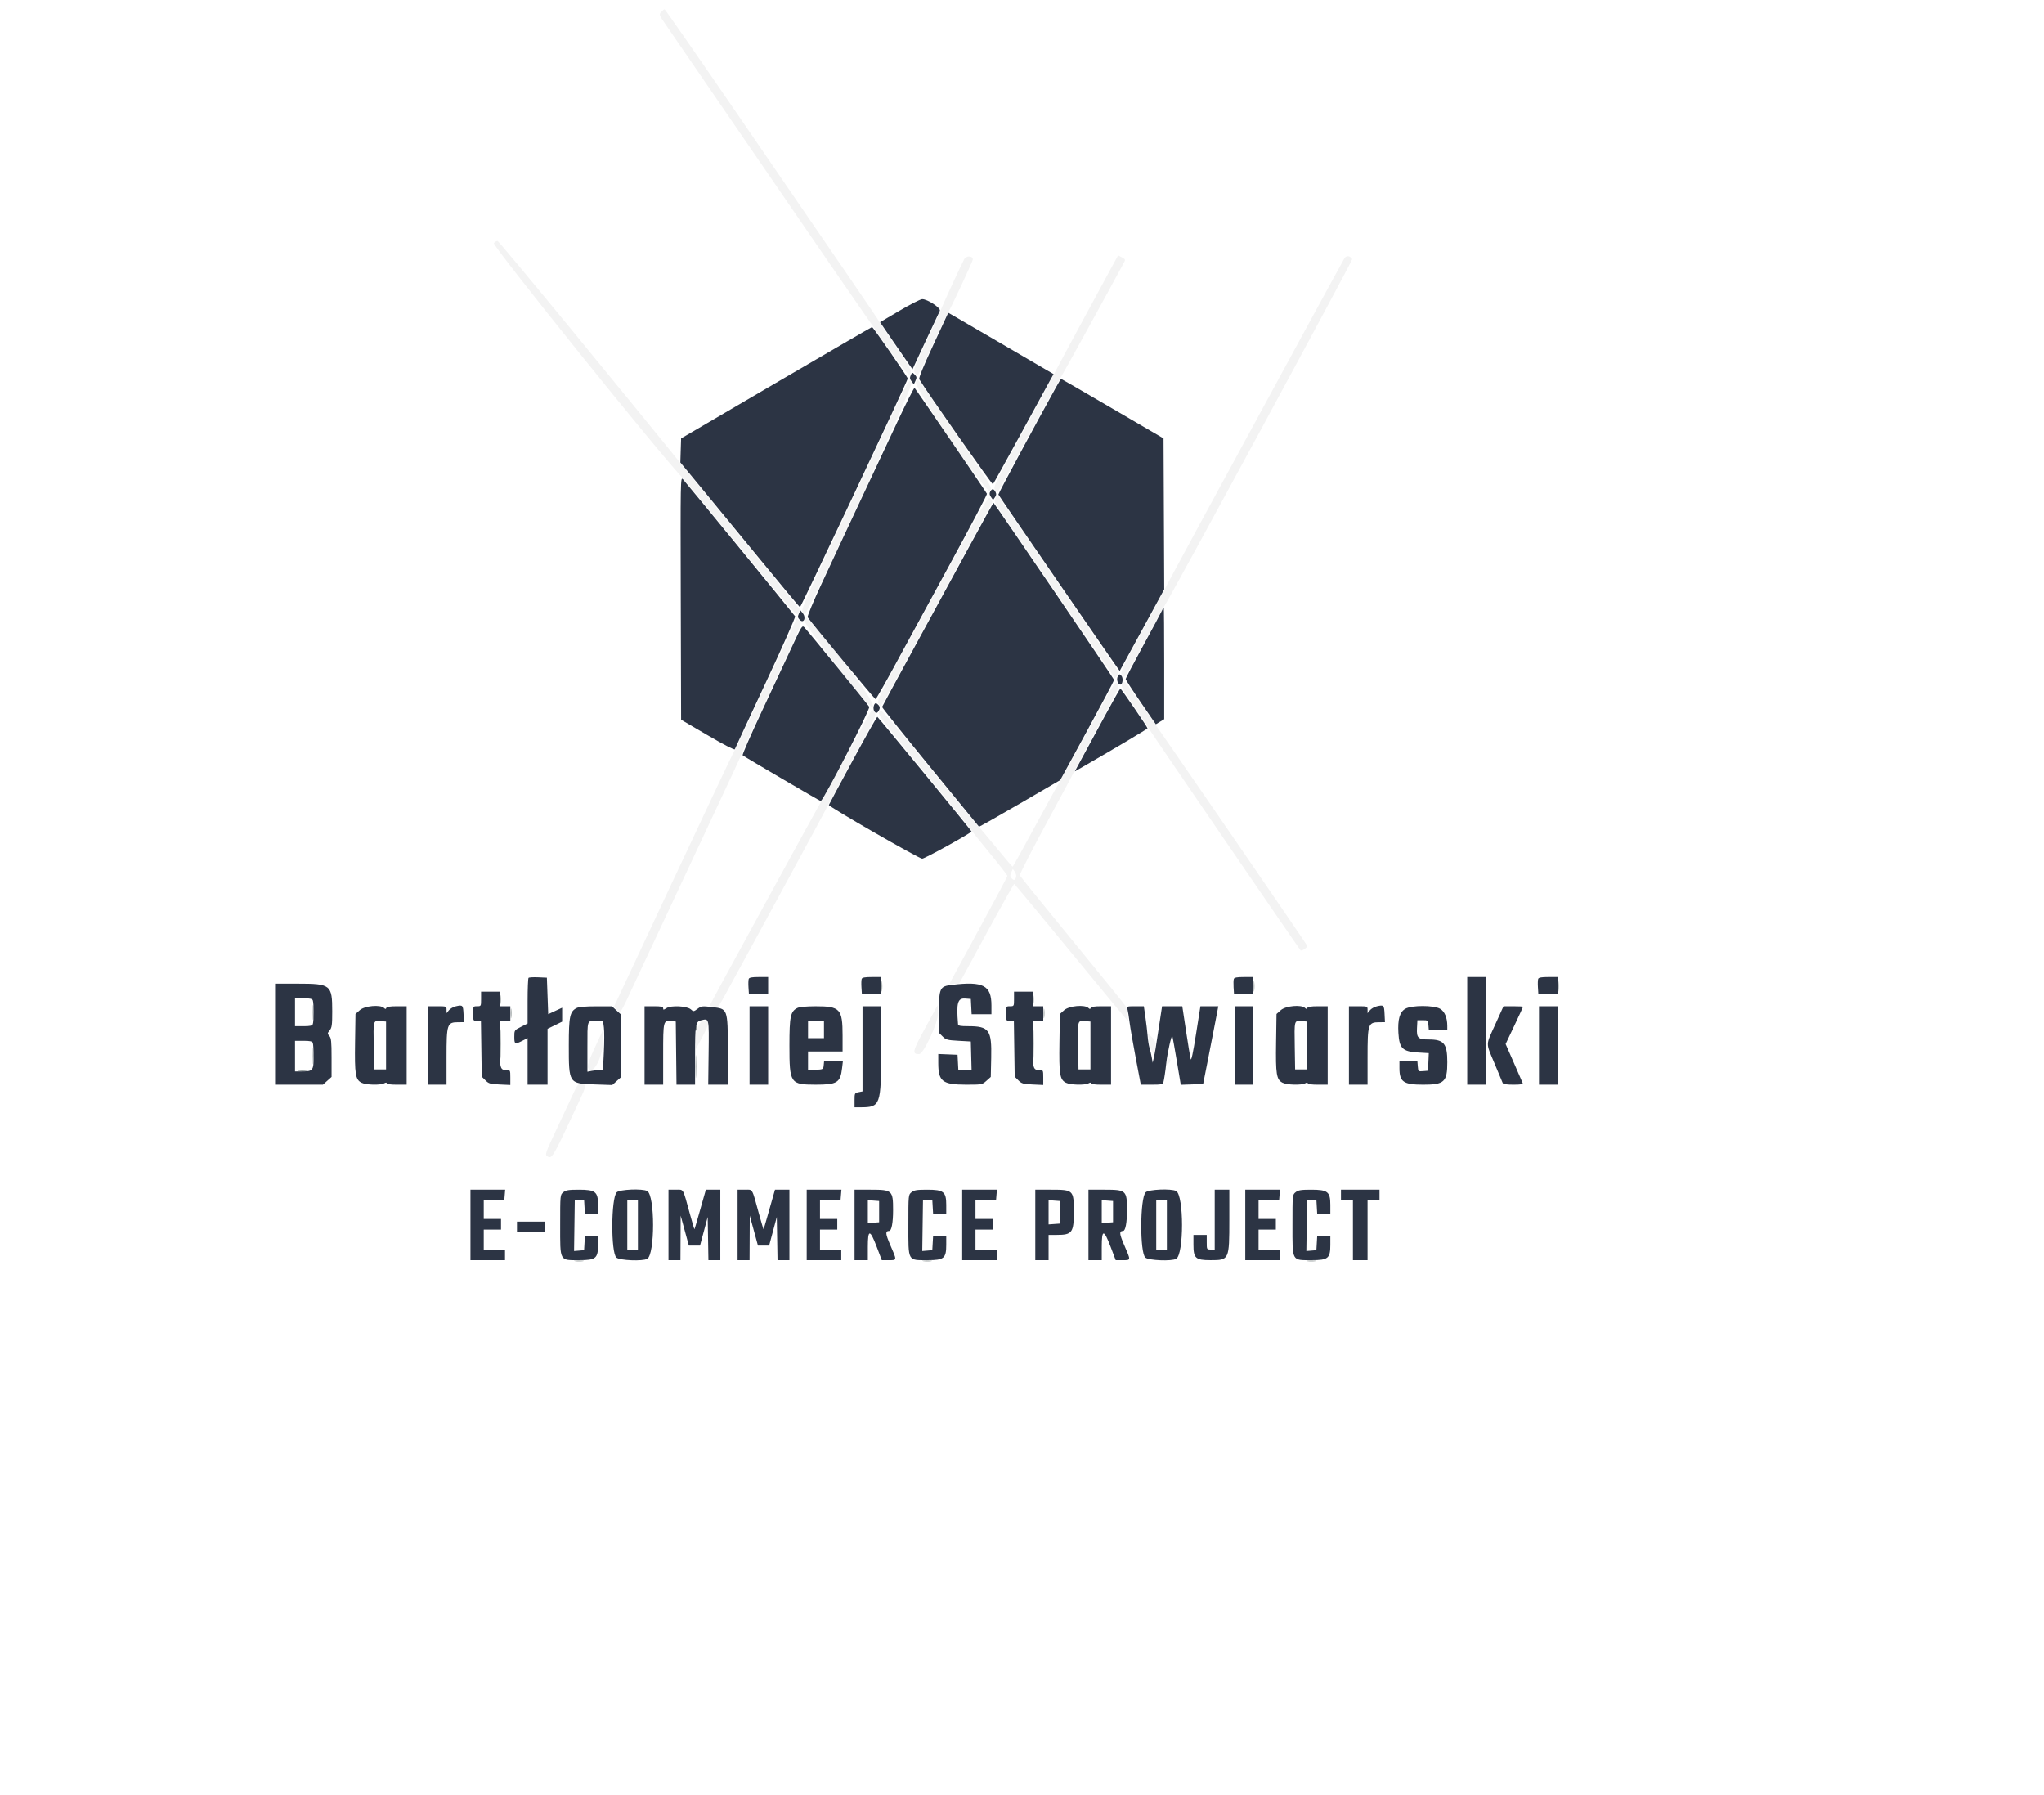
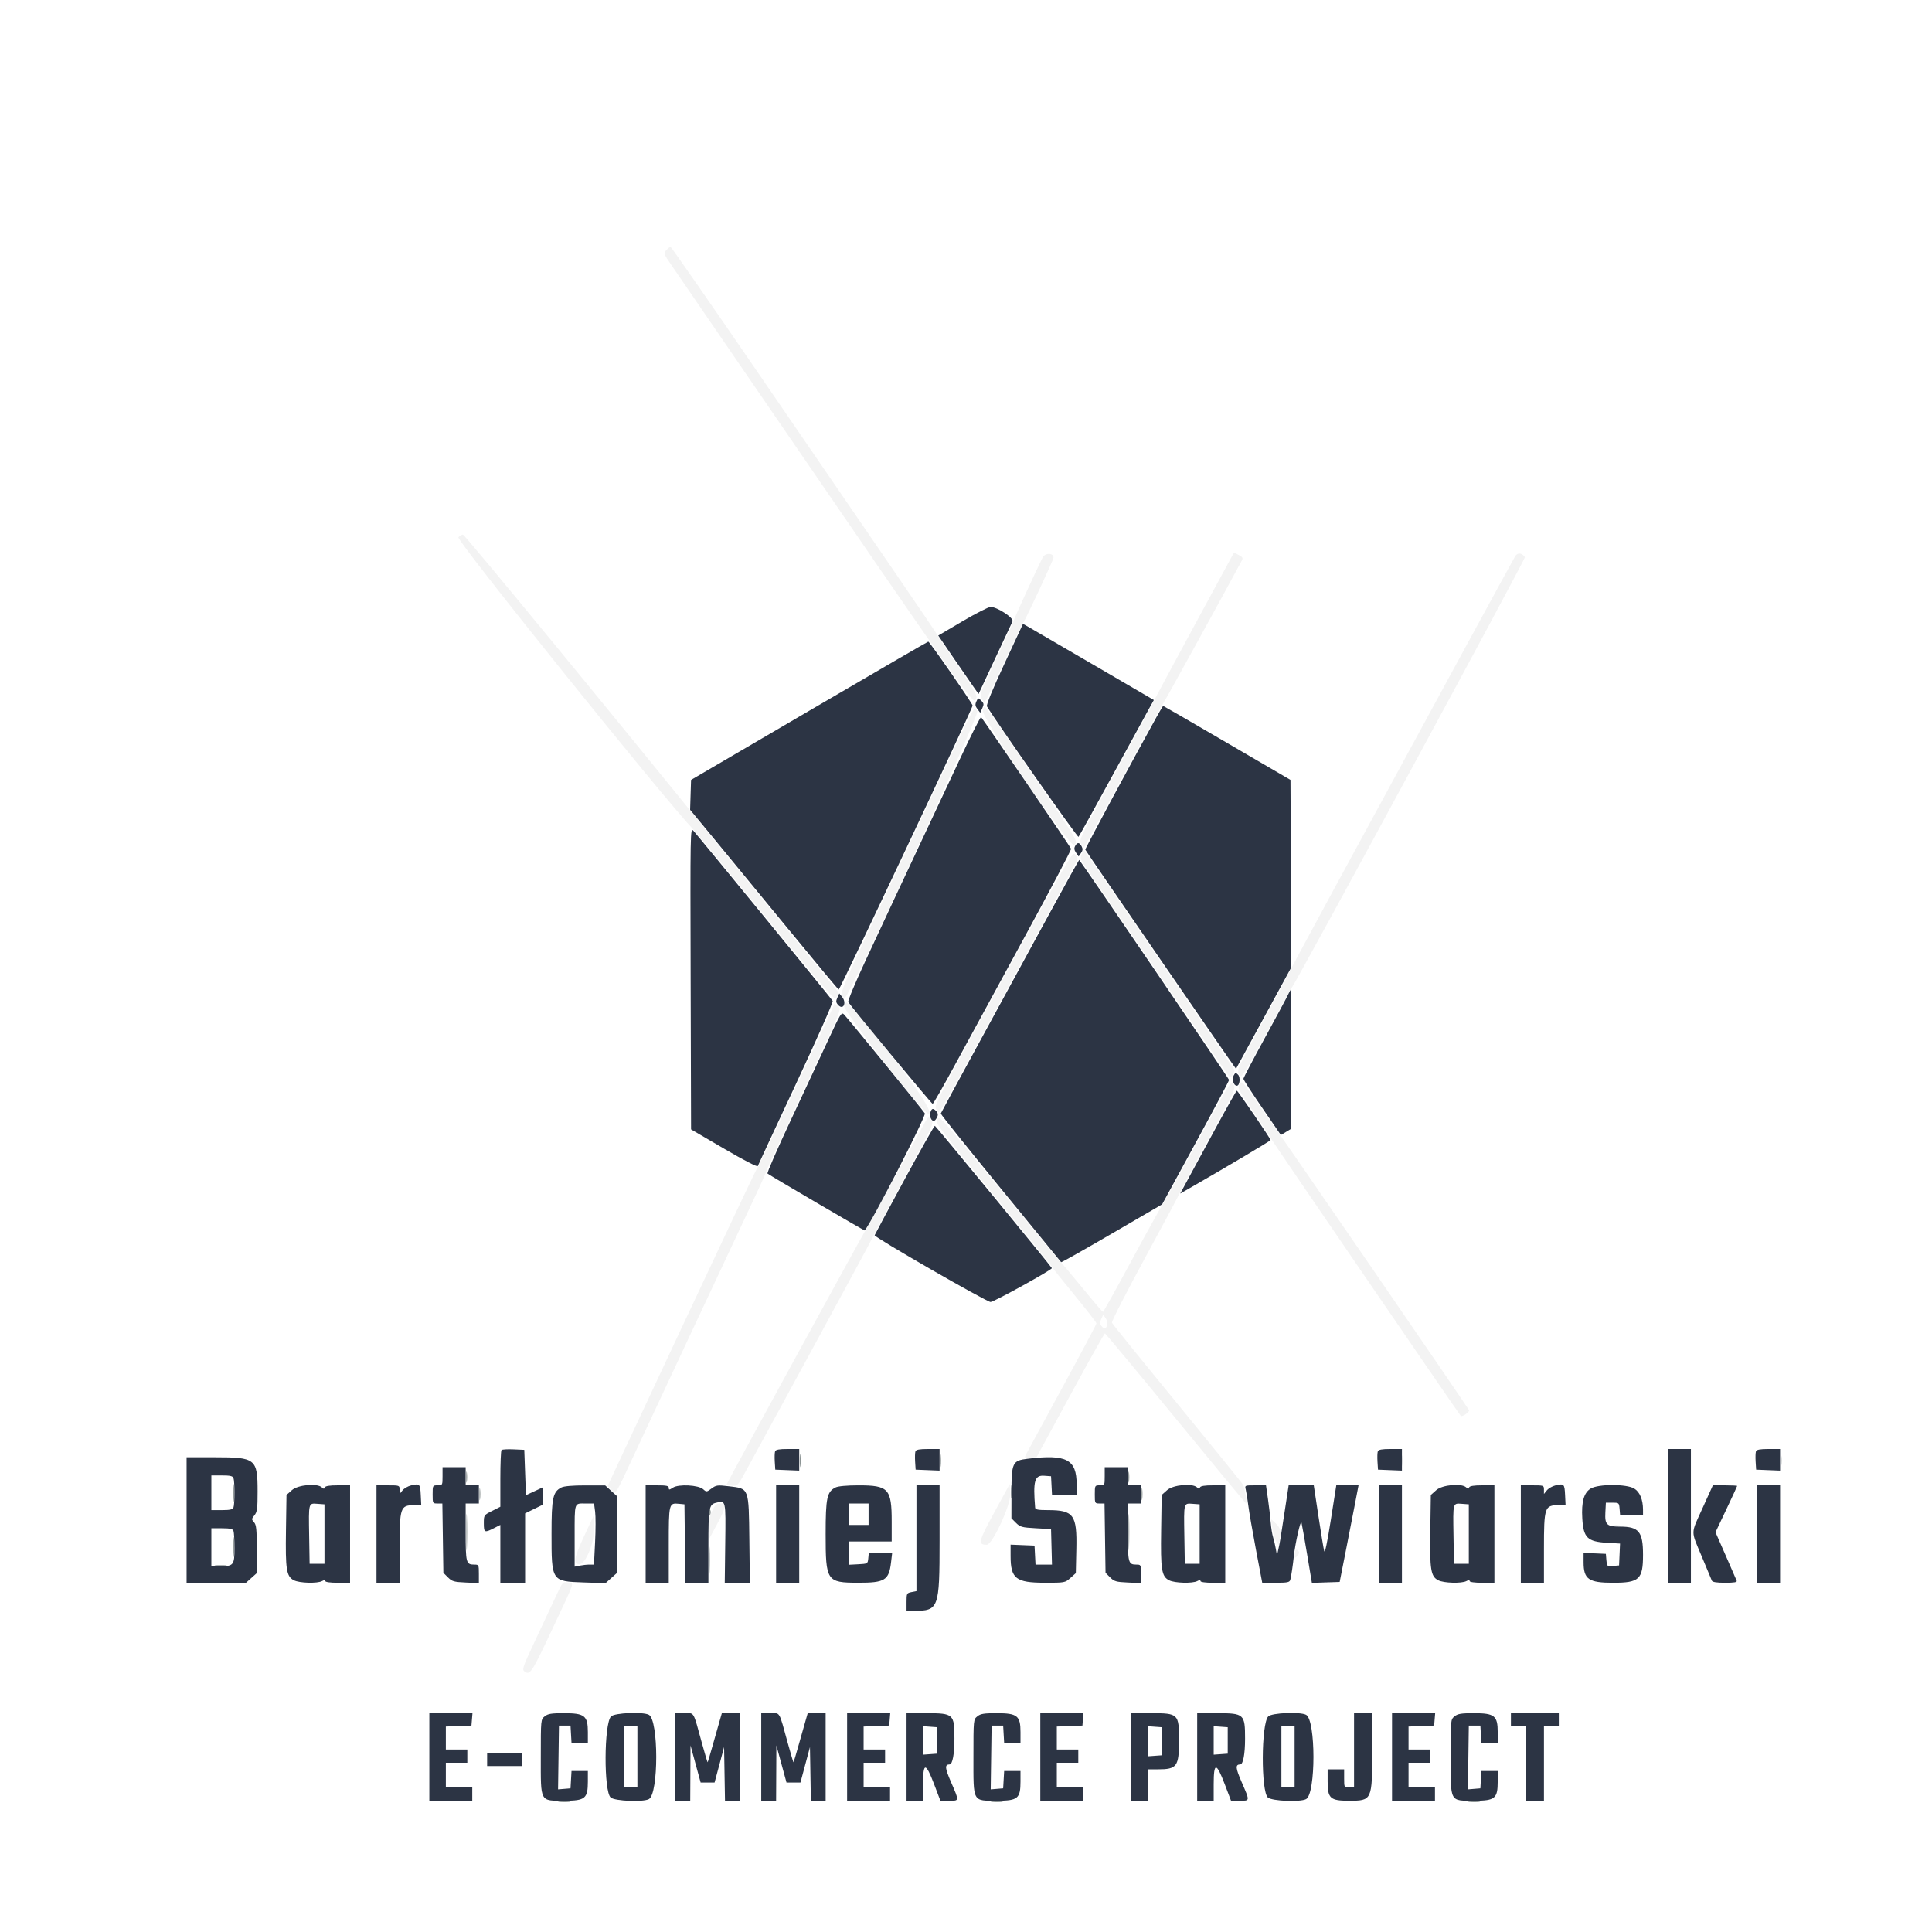
- <svg xmlns="http://www.w3.org/2000/svg" id="svg" version="1.1" width="90" height="79" viewBox="0, 0, 450,450">
+ <svg xmlns="http://www.w3.org/2000/svg" id="svg" version="1.1" width="130" height="130" viewBox="0, 0, 390, 295">
  <g id="svgg">
    <path id="path0" d="M134.506 2.994 C 133.925 3.635,133.956 3.724,135.577 6.077 C 136.495 7.410,144.340 18.850,153.010 31.500 C 194.915 92.637,196.477 94.849,196.976 93.752 C 197.357 92.917,197.152 92.534,193.356 86.953 C 191.144 83.700,189.333 80.959,189.333 80.863 C 189.333 80.766,185.339 74.870,180.458 67.760 C 175.576 60.650,163.488 43.021,153.596 28.583 C 143.703 14.146,135.495 2.333,135.356 2.333 C 135.217 2.333,134.834 2.631,134.506 2.994 M92.540 60.955 C 92.027 61.523,133.846 113.529,140.183 120.203 C 140.724 120.773,147.317 128.748,154.833 137.924 C 168.170 154.207,168.511 154.590,168.939 153.782 C 169.218 153.256,169.265 152.812,169.067 152.561 C 168.896 152.344,164.199 146.609,158.628 139.817 C 153.058 133.024,146.507 124.999,144.070 121.983 C 124.109 97.273,93.951 60.583,93.476 60.431 C 93.279 60.369,92.858 60.604,92.540 60.955 M210.487 65.025 C 209.399 67.130,204.667 77.427,204.667 77.691 C 204.667 77.843,203.090 81.299,201.164 85.371 C 197.749 92.589,197.674 92.795,198.205 93.605 C 198.865 94.613,198.404 95.380,202.685 86.152 C 204.553 82.127,206.261 78.608,206.481 78.333 C 206.954 77.741,212.667 65.487,212.667 65.065 C 212.667 64.078,210.993 64.048,210.487 65.025 M241.106 78.766 C 236.711 86.870,232.956 93.875,232.761 94.333 C 232.567 94.792,229.102 101.227,225.063 108.635 C 217.958 121.665,217.736 122.129,218.238 122.895 C 218.523 123.331,218.794 123.645,218.839 123.594 C 218.885 123.542,222.254 117.350,226.326 109.833 C 230.398 102.317,234.023 95.749,234.383 95.239 C 234.862 94.559,247.060 72.407,250.682 65.639 C 250.952 65.134,250.839 64.934,250.054 64.528 L 249.097 64.033 241.106 78.766 M305.882 64.744 C 305.442 65.446,290.763 92.410,269.450 131.667 C 264.524 140.742,260.234 148.729,259.918 149.417 C 259.602 150.104,257.156 154.669,254.482 159.561 C 250.027 167.711,249.655 168.522,250.038 169.238 C 250.616 170.318,250.567 170.391,255.656 161.015 C 258.090 156.531,260.352 152.481,260.684 152.015 C 262.069 150.065,307.997 65.264,307.821 64.980 C 307.280 64.105,306.354 63.992,305.882 64.744 M198.386 95.851 C 197.815 97.103,216.184 124.109,216.922 123.104 C 217.589 122.196,217.726 122.425,208.169 108.500 C 197.724 93.282,198.877 94.773,198.386 95.851 M190.845 107.419 C 187.735 114.063,183.780 122.500,182.055 126.167 C 168.574 154.836,169.153 153.440,170.553 153.907 C 171.271 154.146,197.734 96.915,197.289 96.085 C 196.667 94.922,196.824 94.646,190.845 107.419 M218.372 124.881 C 218.021 125.651,218.083 125.927,218.874 127.129 C 219.816 128.560,248.012 169.727,248.221 169.976 C 248.422 170.216,249.322 168.855,249.197 168.500 C 249.113 168.262,225.504 133.726,219.175 124.585 C 218.806 124.051,218.739 124.076,218.372 124.881 M202.459 150.075 C 188.719 175.281,188.431 175.847,189.033 176.481 C 189.796 177.285,187.709 180.850,203.658 151.500 C 211.229 137.567,217.478 126.070,217.544 125.951 C 217.609 125.833,217.401 125.417,217.082 125.027 C 216.512 124.331,216.217 124.836,202.459 150.075 M170.388 155.514 C 170.019 156.324,186.403 177.333,187.404 177.333 C 189.100 177.333,180.767 165.934,171.011 154.908 C 170.885 154.765,170.605 155.038,170.388 155.514 M168.238 155.570 C 168.140 155.898,166.010 160.517,163.506 165.833 C 161.001 171.150,157.659 178.275,156.078 181.667 C 154.497 185.058,152.996 188.133,152.742 188.500 C 152.488 188.867,145.616 203.406,137.471 220.809 L 122.662 252.452 123.393 253.230 C 124.334 254.232,124.064 254.644,127.926 246.333 C 130.749 240.258,147.480 204.528,152.960 192.870 C 153.899 190.874,154.667 189.119,154.667 188.971 C 154.667 188.823,158.042 181.489,162.167 172.674 C 170.433 155.009,169.907 156.320,169.042 155.538 C 168.455 155.006,168.408 155.008,168.238 155.570 M242.312 181.907 C 238.957 188.100,235.677 194.011,235.023 195.044 C 234.369 196.076,231.358 201.509,228.333 207.118 C 225.308 212.726,222.748 217.319,222.643 217.324 C 222.538 217.329,220.688 215.166,218.531 212.517 C 216.374 209.868,214.380 207.510,214.100 207.278 C 213.820 207.046,208.266 200.363,201.757 192.428 C 189.232 177.157,189.700 177.669,189.109 178.616 C 188.773 179.154,190.206 181.037,200.529 193.618 C 207.021 201.531,212.333 208.089,212.333 208.192 C 212.333 208.296,214.358 210.842,216.833 213.851 C 219.308 216.861,221.333 219.468,221.333 219.646 C 221.333 219.823,218.244 225.635,214.469 232.561 C 210.694 239.487,207.408 245.534,207.167 245.999 C 206.732 246.840,206.737 246.844,207.999 246.724 L 209.268 246.603 216.051 234.135 C 219.781 227.278,222.927 221.668,223.041 221.667 C 223.155 221.667,229.582 229.392,237.324 238.833 C 245.065 248.275,251.469 256.000,251.553 256.000 C 251.790 256.000,251.288 252.911,250.945 252.248 C 250.778 251.926,244.789 244.531,237.637 235.814 C 230.484 227.097,224.554 219.760,224.457 219.509 C 224.361 219.258,227.402 213.311,231.215 206.293 C 235.028 199.274,238.176 193.375,238.212 193.183 C 238.247 192.991,240.764 188.268,243.805 182.688 C 249.647 171.968,249.561 172.162,248.862 171.241 C 248.461 170.711,247.757 171.858,242.312 181.907 M250.216 171.364 C 249.725 172.065,249.857 172.324,253.184 177.185 C 255.100 179.983,256.667 182.366,256.667 182.480 C 256.667 182.651,294.447 237.861,294.869 238.306 C 295.132 238.583,296.686 237.532,296.548 237.171 C 296.366 236.698,259.173 182.560,257.042 179.667 C 256.164 178.475,254.385 175.954,253.088 174.065 C 250.780 170.702,250.719 170.646,250.216 171.364 M186.919 178.692 C 186.641 179.136,183.900 184.150,180.829 189.833 C 177.758 195.517,175.056 200.392,174.824 200.667 C 174.466 201.091,146.667 251.950,146.667 252.180 C 146.667 252.224,147.169 252.319,147.782 252.391 C 148.895 252.521,148.902 252.513,151.079 248.510 C 152.279 246.305,158.301 235.248,164.460 223.940 C 170.620 212.632,175.842 202.957,176.065 202.440 C 176.289 201.923,179.140 196.584,182.402 190.575 C 188.845 178.708,188.532 179.399,187.879 178.506 C 187.443 177.910,187.404 177.917,186.919 178.692 M223.499 220.003 C 223.247 220.798,222.896 220.844,222.325 220.157 C 221.992 219.755,221.987 219.461,222.300 218.772 L 222.699 217.898 223.204 218.619 C 223.491 219.028,223.618 219.628,223.499 220.003 M200.725 257.769 C 197.500 263.685,197.350 264.333,199.200 264.333 C 200.311 264.333,204.032 256.328,203.931 254.155 L 203.833 252.066 200.725 257.769 M143.705 257.586 C 143.139 258.793,142.986 259.645,143.064 261.153 L 143.167 263.135 144.750 260.169 C 146.620 256.665,146.722 256.000,145.390 256.000 C 144.591 256.000,144.334 256.242,143.705 257.586 M117.901 262.619 C 115.885 266.964,115.678 268.097,116.871 268.267 C 118.153 268.450,120.051 263.834,119.930 260.832 L 119.833 258.454 117.901 262.619 M256.835 260.992 C 256.971 261.996,257.325 263.186,257.620 263.636 L 258.156 264.454 258.401 263.019 C 258.667 261.463,258.460 260.850,257.324 259.830 L 256.586 259.167 256.835 260.992 M261.333 266.238 C 261.333 267.072,261.376 267.100,261.873 266.603 C 262.169 266.307,262.311 265.900,262.186 265.699 C 261.777 265.037,261.333 265.318,261.333 266.238 M112.337 274.469 C 111.649 275.953,109.783 279.937,108.191 283.324 C 105.490 289.066,105.335 289.510,105.891 289.917 C 106.993 290.722,107.337 290.196,111.500 281.333 C 116.270 271.180,115.958 272.118,114.628 271.923 C 113.615 271.775,113.556 271.840,112.337 274.469 " stroke="none" fill="#f3f3f3" fill-rule="evenodd" />
    <path id="path1" d="" stroke="none" fill="#bcc4c4" fill-rule="evenodd" />
    <path id="path2" d="M161.440 247.333 C 161.440 248.525,161.501 249.012,161.574 248.417 C 161.648 247.821,161.648 246.846,161.574 246.250 C 161.501 245.654,161.440 246.142,161.440 247.333 M189.773 247.333 C 189.773 248.525,189.834 249.012,189.908 248.417 C 189.982 247.821,189.982 246.846,189.908 246.250 C 189.834 245.654,189.773 246.142,189.773 247.333 M283.107 247.333 C 283.107 248.525,283.167 249.012,283.241 248.417 C 283.315 247.821,283.315 246.846,283.241 246.250 C 283.167 245.654,283.107 246.142,283.107 247.333 M359.440 247.333 C 359.440 248.525,359.501 249.012,359.574 248.417 C 359.648 247.821,359.648 246.846,359.574 246.250 C 359.501 245.654,359.440 246.142,359.440 247.333 M94.100 250.667 C 94.100 251.675,94.162 252.088,94.239 251.583 C 94.315 251.079,94.315 250.254,94.239 249.750 C 94.162 249.246,94.100 249.658,94.100 250.667 M227.767 250.667 C 227.767 251.675,227.829 252.088,227.905 251.583 C 227.982 251.079,227.982 250.254,227.905 249.750 C 227.829 249.246,227.767 249.658,227.767 250.667 M47.118 253.833 C 47.117 255.483,47.174 256.200,47.244 255.427 C 47.313 254.653,47.314 253.303,47.245 252.427 C 47.177 251.550,47.119 252.183,47.118 253.833 M96.770 254.167 C 96.772 255.267,96.834 255.676,96.908 255.077 C 96.982 254.478,96.981 253.578,96.905 253.077 C 96.829 252.576,96.768 253.067,96.770 254.167 M230.437 254.167 C 230.438 255.267,230.501 255.676,230.575 255.077 C 230.649 254.478,230.648 253.578,230.572 253.077 C 230.495 252.576,230.435 253.067,230.437 254.167 M94.138 261.833 C 94.138 265.133,94.188 266.438,94.249 264.733 C 94.309 263.028,94.309 260.328,94.248 258.733 C 94.187 257.138,94.137 258.533,94.138 261.833 M227.804 261.833 C 227.805 265.133,227.855 266.438,227.915 264.733 C 227.976 263.028,227.976 260.328,227.915 258.733 C 227.854 257.138,227.804 258.533,227.804 261.833 M143.005 257.917 C 143.009 258.584,143.091 258.705,143.308 258.364 C 143.471 258.105,143.528 257.693,143.433 257.447 C 143.163 256.742,143.000 256.921,143.005 257.917 M325.583 260.569 C 325.996 260.648,326.671 260.648,327.083 260.569 C 327.496 260.489,327.158 260.424,326.333 260.424 C 325.508 260.424,325.171 260.489,325.583 260.569 M47.122 264.833 C 47.123 266.667,47.179 267.374,47.246 266.405 C 47.314 265.437,47.313 263.937,47.245 263.072 C 47.176 262.207,47.121 263.000,47.122 264.833 M143.132 267.500 C 143.132 270.067,143.184 271.073,143.248 269.735 C 143.311 268.398,143.311 266.298,143.247 265.069 C 143.183 263.839,143.131 264.933,143.132 267.500 M43.589 268.575 C 44.188 268.649,45.088 268.648,45.589 268.572 C 46.090 268.495,45.600 268.435,44.500 268.437 C 43.400 268.438,42.990 268.501,43.589 268.575 M112.923 316.242 C 113.522 316.316,114.422 316.314,114.923 316.238 C 115.424 316.162,114.933 316.101,113.833 316.103 C 112.733 316.105,112.324 316.167,112.923 316.242 M200.256 316.242 C 200.855 316.316,201.755 316.314,202.256 316.238 C 202.757 316.162,202.267 316.101,201.167 316.103 C 200.067 316.105,199.657 316.167,200.256 316.242 M296.589 316.242 C 297.188 316.316,298.088 316.314,298.589 316.238 C 299.090 316.162,298.600 316.101,297.500 316.103 C 296.400 316.105,295.990 316.167,296.589 316.242 " stroke="none" fill="#8c9494" fill-rule="evenodd" />
    <path id="path3" d="M204.107 253.667 C 204.107 254.858,204.167 255.346,204.241 254.750 C 204.315 254.154,204.315 253.179,204.241 252.583 C 204.167 251.987,204.107 252.475,204.107 253.667 " stroke="none" fill="#5c646c" fill-rule="evenodd" />
    <path id="path4" d="M194.282 77.915 L 189.397 80.793 192.601 85.480 C 194.364 88.057,196.195 90.712,196.672 91.378 L 197.538 92.589 200.827 85.544 C 202.636 81.670,204.240 78.248,204.391 77.940 C 204.721 77.266,201.262 74.988,199.956 75.019 C 199.522 75.029,196.968 76.332,194.282 77.915 M202.730 86.541 C 200.310 91.748,199.057 94.814,199.230 95.101 C 201.254 98.446,217.516 121.617,217.707 121.427 C 217.850 121.284,220.910 115.766,224.508 109.167 C 228.105 102.567,231.470 96.412,231.986 95.490 L 232.923 93.812 221.231 86.990 C 214.800 83.237,208.855 79.775,208.019 79.297 L 206.500 78.428 202.730 86.541 M163.333 95.988 L 139.500 109.935 139.404 112.952 L 139.309 115.969 143.934 121.568 C 146.478 124.647,153.172 132.792,158.810 139.667 C 164.448 146.542,169.170 152.208,169.304 152.258 C 169.527 152.341,196.344 95.470,196.337 94.929 C 196.331 94.544,187.636 81.998,187.390 82.020 C 187.267 82.032,176.442 88.317,163.333 95.988 M197.095 94.091 C 196.812 94.712,196.856 95.034,197.304 95.628 L 197.872 96.380 198.287 95.468 C 198.647 94.678,198.619 94.471,198.078 93.930 C 197.467 93.319,197.445 93.323,197.095 94.091 M233.543 97.083 C 228.463 106.239,219.007 123.843,219.078 124.011 C 219.259 124.438,249.446 168.331,249.503 168.250 C 249.536 168.204,252.063 163.577,255.118 157.967 L 260.672 147.767 260.586 128.850 L 260.500 109.934 247.706 102.467 C 240.670 98.360,234.865 95.000,234.806 95.000 C 234.747 95.000,234.179 95.938,233.543 97.083 M193.592 106.100 C 191.259 111.087,187.831 118.392,185.976 122.333 C 184.120 126.275,181.658 131.525,180.505 134.000 C 179.352 136.475,176.740 142.076,174.703 146.446 C 172.665 150.817,171.104 154.567,171.234 154.780 C 171.822 155.740,188.062 175.333,188.268 175.331 C 188.396 175.329,190.517 171.617,192.981 167.081 C 195.446 162.545,201.712 151.037,206.905 141.508 C 212.098 131.979,216.286 124.023,216.211 123.828 C 216.071 123.465,198.449 97.686,198.053 97.267 C 197.932 97.139,195.925 101.114,193.592 106.100 M139.415 149.998 L 139.500 180.481 146.167 184.378 C 150.149 186.707,152.888 188.120,152.968 187.888 C 153.043 187.675,156.529 180.172,160.716 171.215 C 164.903 162.258,168.223 154.758,168.094 154.548 C 167.773 154.029,140.735 121.002,139.953 120.174 C 139.344 119.530,139.332 120.218,139.415 149.998 M217.028 123.282 C 216.789 123.727,216.842 124.102,217.218 124.639 L 217.738 125.381 218.217 124.696 C 218.580 124.178,218.609 123.848,218.336 123.339 C 217.889 122.502,217.455 122.483,217.028 123.282 M211.660 137.251 C 208.294 143.438,202.041 154.917,197.766 162.760 C 193.491 170.604,189.957 177.135,189.913 177.275 C 189.869 177.414,195.295 184.197,201.970 192.347 C 208.646 200.498,214.152 207.224,214.208 207.293 C 214.263 207.362,218.873 204.762,224.451 201.515 L 234.595 195.610 241.347 183.222 C 245.061 176.408,248.102 170.683,248.103 170.500 C 248.105 170.267,218.610 126.962,217.851 126.084 C 217.812 126.039,215.026 131.064,211.660 137.251 M260.027 153.250 C 259.800 153.754,257.676 157.715,255.307 162.052 C 252.938 166.389,251.000 170.087,251.000 170.269 C 251.000 170.451,252.701 173.080,254.781 176.112 L 258.562 181.623 259.614 180.983 L 260.667 180.343 260.667 166.338 C 260.667 158.636,260.616 152.333,260.554 152.333 C 260.491 152.333,260.254 152.746,260.027 153.250 M169.032 153.895 C 168.709 154.604,168.738 154.860,169.199 155.369 C 170.211 156.487,170.970 154.947,169.998 153.747 L 169.423 153.037 169.032 153.895 M167.257 162.276 C 165.840 165.332,162.434 172.632,159.687 178.496 C 156.940 184.361,154.799 189.265,154.930 189.394 C 155.211 189.672,174.478 200.957,174.548 200.884 C 175.806 199.561,187.006 177.753,186.688 177.244 C 186.248 176.538,171.244 158.175,170.373 157.276 C 169.873 156.759,169.645 157.125,167.257 162.276 M249.021 169.628 C 248.623 170.371,249.037 171.667,249.672 171.667 C 250.268 171.667,250.448 169.972,249.909 169.433 C 249.450 168.974,249.360 168.994,249.021 169.628 M245.667 179.734 C 243.558 183.618,241.024 188.289,240.036 190.116 L 238.238 193.437 240.202 192.313 C 247.192 188.314,256.466 182.802,256.482 182.638 C 256.507 182.369,249.874 172.668,249.667 172.671 C 249.575 172.672,247.775 175.850,245.667 179.734 M187.837 176.987 C 187.485 178.096,188.303 179.282,188.877 178.496 C 189.439 177.729,189.454 177.254,188.933 176.733 C 188.367 176.167,188.076 176.235,187.837 176.987 M182.555 190.662 C 179.285 196.698,176.585 201.733,176.555 201.851 C 176.454 202.248,199.157 215.318,199.962 215.325 C 200.608 215.332,212.333 208.852,212.333 208.489 C 212.333 208.293,188.940 179.834,188.719 179.761 C 188.599 179.721,185.825 184.627,182.555 190.662 M101.236 245.209 C 101.106 245.338,101.000 247.967,101.000 251.050 L 101.000 256.655 99.333 257.500 C 97.669 258.343,97.667 258.347,97.667 260.006 C 97.667 261.873,97.813 261.945,99.680 260.993 L 101.000 260.320 101.000 266.160 L 101.000 272.000 103.500 272.000 L 106.000 272.000 106.000 264.996 L 106.000 257.993 107.833 257.094 L 109.667 256.194 109.667 254.446 L 109.667 252.697 107.917 253.509 L 106.167 254.321 106.000 249.744 L 105.833 245.167 103.653 245.070 C 102.453 245.016,101.366 245.079,101.236 245.209 M156.470 245.459 C 156.373 245.711,156.340 246.649,156.397 247.542 L 156.500 249.167 158.917 249.265 L 161.333 249.363 161.333 247.181 L 161.333 245.000 158.990 245.000 C 157.307 245.000,156.596 245.129,156.470 245.459 M184.803 245.459 C 184.706 245.711,184.673 246.649,184.730 247.542 L 184.833 249.167 187.250 249.265 L 189.667 249.363 189.667 247.181 L 189.667 245.000 187.323 245.000 C 185.640 245.000,184.929 245.129,184.803 245.459 M278.136 245.459 C 278.039 245.711,278.007 246.649,278.063 247.542 L 278.167 249.167 280.583 249.265 L 283.000 249.363 283.000 247.181 L 283.000 245.000 280.656 245.000 C 278.973 245.000,278.263 245.129,278.136 245.459 M336.667 258.500 L 336.667 272.000 339.000 272.000 L 341.333 272.000 341.333 258.500 L 341.333 245.000 339.000 245.000 L 336.667 245.000 336.667 258.500 M354.470 245.459 C 354.373 245.711,354.340 246.649,354.397 247.542 L 354.500 249.167 356.917 249.265 L 359.333 249.363 359.333 247.181 L 359.333 245.000 356.990 245.000 C 355.307 245.000,354.596 245.129,354.470 245.459 M37.667 259.333 L 37.667 272.000 43.661 272.000 L 49.656 272.000 50.745 271.027 L 51.833 270.055 51.833 265.229 C 51.833 261.191,51.743 260.302,51.277 259.785 C 50.755 259.206,50.761 259.117,51.360 258.380 C 51.911 257.702,52.000 257.042,52.000 253.613 C 52.000 246.964,51.630 246.667,43.350 246.667 L 37.667 246.667 37.667 259.333 M207.417 246.973 C 204.372 247.342,204.187 247.732,204.176 253.826 L 204.167 258.985 205.086 259.905 C 205.924 260.742,206.282 260.840,209.086 260.995 L 212.167 261.167 212.261 264.750 L 212.356 268.333 210.695 268.333 L 209.033 268.333 208.933 266.417 L 208.833 264.500 206.417 264.402 L 204.000 264.304 204.001 266.569 C 204.002 271.167,205.047 271.988,210.911 271.995 C 214.948 272.000,215.001 271.990,216.078 271.028 L 217.167 270.056 217.274 265.225 C 217.429 258.268,216.747 257.333,211.511 257.333 C 209.520 257.333,208.991 257.230,208.958 256.833 C 208.511 251.463,208.850 250.259,210.771 250.399 L 212.167 250.500 212.267 252.417 L 212.367 254.333 214.850 254.333 L 217.333 254.333 217.333 252.156 C 217.333 247.084,215.292 246.017,207.417 246.973 M89.333 250.500 C 89.333 252.315,89.323 252.333,88.333 252.333 C 87.343 252.333,87.333 252.352,87.333 254.167 C 87.333 255.974,87.347 256.000,88.315 256.000 L 89.296 256.000 89.398 262.993 L 89.500 269.986 90.422 270.908 C 91.246 271.731,91.626 271.842,94.005 271.950 L 96.667 272.071 96.667 270.202 C 96.667 268.378,96.645 268.333,95.733 268.333 C 94.091 268.333,94.000 267.987,94.000 261.767 L 94.000 256.000 95.333 256.000 L 96.667 256.000 96.667 254.167 L 96.667 252.333 95.333 252.333 L 94.000 252.333 94.000 250.500 L 94.000 248.667 91.667 248.667 L 89.333 248.667 89.333 250.500 M223.000 250.500 C 223.000 252.315,222.990 252.333,222.000 252.333 C 221.010 252.333,221.000 252.352,221.000 254.167 C 221.000 255.974,221.014 256.000,221.981 256.000 L 222.963 256.000 223.065 262.993 L 223.167 269.986 224.089 270.908 C 224.913 271.731,225.292 271.842,227.672 271.950 L 230.333 272.071 230.333 270.202 C 230.333 268.378,230.311 268.333,229.400 268.333 C 227.758 268.333,227.667 267.987,227.667 261.767 L 227.667 256.000 229.000 256.000 L 230.333 256.000 230.333 254.167 L 230.333 252.333 229.000 252.333 L 227.667 252.333 227.667 250.500 L 227.667 248.667 225.333 248.667 L 223.000 248.667 223.000 250.500 M47.131 250.861 C 47.394 251.545,47.394 256.122,47.131 256.806 C 46.976 257.211,46.433 257.333,44.798 257.333 L 42.667 257.333 42.667 253.833 L 42.667 250.333 44.798 250.333 C 46.433 250.333,46.976 250.456,47.131 250.861 M83.008 252.343 C 82.371 252.491,81.583 252.942,81.258 253.344 L 80.667 254.074 80.667 253.204 C 80.667 252.348,80.626 252.333,78.333 252.333 L 76.000 252.333 76.000 262.167 L 76.000 272.000 78.333 272.000 L 80.667 272.000 80.667 265.145 C 80.667 256.768,80.806 256.348,83.599 256.338 L 85.032 256.333 84.933 254.276 C 84.825 252.039,84.727 251.941,83.008 252.343 M314.008 252.343 C 313.371 252.491,312.583 252.942,312.258 253.344 L 311.667 254.074 311.667 253.204 C 311.667 252.348,311.626 252.333,309.333 252.333 L 307.000 252.333 307.000 262.167 L 307.000 272.000 309.333 272.000 L 311.667 272.000 311.667 265.145 C 311.667 256.768,311.806 256.348,314.599 256.338 L 316.032 256.333 315.933 254.276 C 315.825 252.039,315.727 251.941,314.008 252.343 M58.922 253.305 L 57.833 254.277 57.727 261.389 C 57.606 269.404,57.814 270.714,59.330 271.498 C 60.444 272.074,64.052 272.174,65.022 271.655 C 65.466 271.417,65.667 271.417,65.667 271.655 C 65.667 271.862,66.666 272.000,68.167 272.000 L 70.667 272.000 70.667 262.167 L 70.667 252.333 68.194 252.333 C 66.520 252.333,65.673 252.468,65.569 252.750 C 65.447 253.083,65.328 253.083,64.975 252.750 C 64.036 251.864,60.135 252.222,58.922 253.305 M113.333 252.760 C 111.602 253.624,111.334 254.876,111.334 262.094 C 111.333 271.720,111.329 271.714,117.802 271.933 L 122.229 272.083 123.365 271.069 L 124.500 270.055 124.500 262.264 L 124.500 254.473 123.333 253.413 L 122.167 252.353 118.167 252.348 C 115.626 252.345,113.863 252.495,113.333 252.760 M130.333 262.167 L 130.333 272.000 132.667 272.000 L 135.000 272.000 135.000 264.374 C 135.000 255.951,135.021 255.865,137.062 256.061 L 138.167 256.167 138.256 264.083 L 138.345 272.000 140.673 272.000 L 143.000 272.000 143.000 264.645 C 143.000 256.878,143.116 256.211,144.520 255.858 C 146.541 255.351,146.510 255.214,146.400 263.996 L 146.300 272.000 148.832 272.000 L 151.365 272.000 151.266 263.357 C 151.144 252.769,151.233 253.006,147.205 252.530 C 144.815 252.248,144.571 252.279,143.628 252.976 C 142.649 253.700,142.594 253.705,141.950 253.122 C 140.998 252.260,136.981 252.051,135.832 252.803 C 135.103 253.281,135.000 253.286,135.000 252.841 C 135.000 252.435,134.534 252.333,132.667 252.333 L 130.333 252.333 130.333 262.167 M156.667 262.167 L 156.667 272.000 159.000 272.000 L 161.333 272.000 161.333 262.167 L 161.333 252.333 159.000 252.333 L 156.667 252.333 156.667 262.167 M168.667 252.760 C 166.932 253.626,166.668 254.869,166.668 262.167 C 166.668 271.688,166.868 271.987,173.267 271.995 C 178.631 272.002,179.446 271.493,179.872 267.868 L 180.092 266.000 177.734 266.000 L 175.376 266.000 175.271 267.083 C 175.168 268.154,175.145 268.168,173.250 268.267 L 171.333 268.367 171.333 266.017 L 171.333 263.667 175.667 263.667 L 180.000 263.667 180.000 259.656 C 180.000 253.007,179.377 252.330,173.267 252.338 C 170.931 252.341,169.183 252.501,168.667 252.760 M185.000 263.008 L 185.000 273.683 184.000 273.883 C 183.038 274.076,183.000 274.151,183.000 275.875 L 183.000 277.667 184.493 277.667 C 189.495 277.667,189.667 277.197,189.667 263.517 L 189.667 252.333 187.333 252.333 L 185.000 252.333 185.000 263.008 M235.589 253.305 L 234.500 254.277 234.393 261.389 C 234.273 269.404,234.481 270.714,235.996 271.498 C 237.111 272.074,240.719 272.174,241.689 271.655 C 242.133 271.417,242.333 271.417,242.333 271.655 C 242.333 271.862,243.332 272.000,244.833 272.000 L 247.333 272.000 247.333 262.167 L 247.333 252.333 244.861 252.333 C 243.187 252.333,242.340 252.468,242.236 252.750 C 242.114 253.083,241.995 253.083,241.642 252.750 C 240.703 251.864,236.802 252.222,235.589 253.305 M251.476 253.189 C 251.594 253.659,251.823 255.099,251.985 256.388 C 252.147 257.677,252.846 261.717,253.539 265.366 L 254.799 272.000 257.544 272.000 C 259.871 272.000,260.314 271.911,260.459 271.417 C 260.638 270.801,260.986 268.497,261.182 266.618 C 261.453 264.036,262.550 259.204,262.720 259.845 C 262.819 260.219,263.333 263.111,263.862 266.274 L 264.824 272.024 267.627 271.928 L 270.430 271.833 271.550 266.167 C 272.165 263.050,273.022 258.662,273.453 256.417 L 274.238 252.333 271.993 252.333 L 269.747 252.333 268.636 259.375 C 267.904 264.019,267.450 266.134,267.303 265.586 C 267.181 265.129,266.659 261.960,266.142 258.544 L 265.203 252.333 262.667 252.333 L 260.132 252.333 259.409 257.083 C 258.455 263.363,258.413 263.616,258.070 265.167 L 257.775 266.500 257.544 265.167 C 257.417 264.433,257.167 263.370,256.988 262.804 C 256.809 262.238,256.593 260.888,256.507 259.804 C 256.422 258.720,256.174 256.596,255.956 255.083 L 255.559 252.333 253.410 252.333 C 251.269 252.333,251.262 252.337,251.476 253.189 M278.333 262.167 L 278.333 272.000 280.667 272.000 L 283.000 272.000 283.000 262.167 L 283.000 252.333 280.667 252.333 L 278.333 252.333 278.333 262.167 M289.922 253.305 L 288.833 254.277 288.727 261.389 C 288.606 269.404,288.814 270.714,290.330 271.498 C 291.444 272.074,295.052 272.174,296.022 271.655 C 296.466 271.417,296.667 271.417,296.667 271.655 C 296.667 271.862,297.666 272.000,299.167 272.000 L 301.667 272.000 301.667 262.167 L 301.667 252.333 299.194 252.333 C 297.520 252.333,296.673 252.468,296.569 252.750 C 296.447 253.083,296.328 253.083,295.975 252.750 C 295.036 251.864,291.135 252.222,289.922 253.305 M321.100 252.986 C 319.727 253.824,319.211 255.654,319.405 259.000 C 319.634 262.923,320.424 263.700,324.431 263.935 L 327.028 264.087 326.931 266.294 L 326.833 268.500 325.605 268.602 C 324.401 268.702,324.374 268.678,324.271 267.436 L 324.167 266.167 321.917 266.068 L 319.667 265.970 319.667 267.840 C 319.667 271.297,320.676 272.000,325.634 272.000 C 330.928 272.000,331.667 271.308,331.667 266.349 C 331.667 261.699,330.828 260.667,327.048 260.667 C 324.343 260.667,323.938 260.281,324.064 257.824 L 324.167 255.833 325.500 255.833 C 326.800 255.833,326.836 255.864,326.937 257.083 L 327.040 258.333 329.353 258.333 L 331.667 258.333 331.665 257.250 C 331.661 255.216,331.020 253.669,329.896 252.984 C 328.350 252.041,322.648 252.042,321.100 252.986 M343.716 256.858 C 341.252 262.300,341.271 261.302,343.530 266.708 C 344.555 269.160,345.471 271.354,345.566 271.583 C 345.682 271.864,346.552 272.000,348.238 272.000 C 350.106 272.000,350.695 271.895,350.570 271.583 C 350.477 271.354,349.478 269.059,348.349 266.484 L 346.297 261.801 348.482 257.192 C 349.684 254.657,350.667 252.527,350.667 252.458 C 350.667 252.390,349.564 252.333,348.216 252.333 L 345.765 252.333 343.716 256.858 M354.667 262.167 L 354.667 272.000 357.000 272.000 L 359.333 272.000 359.333 262.167 L 359.333 252.333 357.000 252.333 L 354.667 252.333 354.667 262.167 M65.500 262.167 L 65.500 268.167 64.000 268.167 L 62.500 268.167 62.408 262.512 C 62.299 255.757,62.253 255.932,64.080 256.064 L 65.500 256.167 65.500 262.167 M120.133 257.650 C 120.253 258.558,120.250 261.333,120.125 263.817 L 119.899 268.333 118.991 268.333 C 118.492 268.333,117.615 268.427,117.042 268.542 L 116.000 268.750 116.000 262.597 C 116.000 255.618,115.874 256.000,118.179 256.000 L 119.914 256.000 120.133 257.650 M175.333 258.167 L 175.333 260.333 173.333 260.333 L 171.333 260.333 171.333 258.167 L 171.333 256.000 173.333 256.000 L 175.333 256.000 175.333 258.167 M242.167 262.167 L 242.167 268.167 240.667 268.167 L 239.167 268.167 239.075 262.512 C 238.965 255.757,238.920 255.932,240.747 256.064 L 242.167 256.167 242.167 262.167 M296.500 262.167 L 296.500 268.167 295.000 268.167 L 293.500 268.167 293.408 262.512 C 293.299 255.757,293.253 255.932,295.080 256.064 L 296.500 256.167 296.500 262.167 M47.131 261.527 C 47.242 261.817,47.333 263.387,47.333 265.016 C 47.333 268.450,47.157 268.667,44.355 268.667 L 42.667 268.667 42.667 264.833 L 42.667 261.000 44.798 261.000 C 46.433 261.000,46.976 261.123,47.131 261.527 M86.667 307.167 L 86.667 316.000 91.000 316.000 L 95.333 316.000 95.333 314.667 L 95.333 313.333 92.667 313.333 L 90.000 313.333 90.000 310.833 L 90.000 308.333 92.167 308.333 L 94.333 308.333 94.333 307.000 L 94.333 305.667 92.167 305.667 L 90.000 305.667 90.000 303.347 L 90.000 301.028 92.583 300.931 L 95.167 300.833 95.270 299.583 L 95.374 298.333 91.020 298.333 L 86.667 298.333 86.667 307.167 M109.954 298.971 C 109.168 299.606,109.167 299.625,109.167 307.167 C 109.167 316.436,108.927 316.000,114.013 316.000 C 118.119 316.000,118.667 315.543,118.667 312.122 L 118.667 310.000 117.017 310.000 L 115.368 310.000 115.267 311.750 L 115.167 313.500 113.909 313.604 L 112.652 313.708 112.743 307.271 L 112.833 300.833 114.000 300.833 L 115.167 300.833 115.267 302.583 L 115.368 304.333 117.017 304.333 L 118.667 304.333 118.667 302.152 C 118.667 298.849,118.021 298.333,113.885 298.333 C 111.286 298.333,110.604 298.444,109.954 298.971 M123.352 298.981 C 121.913 300.421,121.858 314.207,123.287 315.363 C 124.169 316.077,129.809 316.304,130.987 315.674 C 132.964 314.615,132.964 299.718,130.987 298.660 C 129.783 298.015,124.078 298.256,123.352 298.981 M136.333 307.167 L 136.333 316.000 137.833 316.000 L 139.333 316.000 139.361 310.417 L 139.389 304.833 140.412 308.583 L 141.435 312.333 142.841 312.333 L 144.247 312.333 145.207 308.750 L 146.167 305.167 146.258 310.583 L 146.350 316.000 147.842 316.000 L 149.333 316.000 149.333 307.167 L 149.333 298.333 147.524 298.333 L 145.714 298.333 145.213 300.083 C 144.937 301.046,144.308 303.258,143.815 305.000 C 143.322 306.742,142.888 308.203,142.850 308.248 C 142.812 308.293,142.296 306.568,141.704 304.415 C 139.859 297.712,140.223 298.333,138.141 298.333 L 136.333 298.333 136.333 307.167 M153.667 307.167 L 153.667 316.000 155.167 316.000 L 156.667 316.000 156.695 310.417 L 156.723 304.833 157.745 308.583 L 158.768 312.333 160.174 312.333 L 161.580 312.333 162.540 308.750 L 163.500 305.167 163.592 310.583 L 163.683 316.000 165.175 316.000 L 166.667 316.000 166.667 307.167 L 166.667 298.333 164.857 298.333 L 163.047 298.333 162.546 300.083 C 162.270 301.046,161.641 303.258,161.148 305.000 C 160.655 306.742,160.221 308.203,160.183 308.248 C 160.145 308.293,159.630 306.568,159.037 304.415 C 157.192 297.712,157.556 298.333,155.474 298.333 L 153.667 298.333 153.667 307.167 M171.000 307.167 L 171.000 316.000 175.333 316.000 L 179.667 316.000 179.667 314.667 L 179.667 313.333 177.000 313.333 L 174.333 313.333 174.333 310.833 L 174.333 308.333 176.500 308.333 L 178.667 308.333 178.667 307.000 L 178.667 305.667 176.500 305.667 L 174.333 305.667 174.333 303.347 L 174.333 301.028 176.917 300.931 L 179.500 300.833 179.603 299.583 L 179.707 298.333 175.353 298.333 L 171.000 298.333 171.000 307.167 M183.000 307.167 L 183.000 316.000 184.667 316.000 L 186.333 316.000 186.333 312.667 C 186.333 308.193,186.860 308.192,188.564 312.666 L 189.833 315.999 191.583 316.000 C 193.680 316.000,193.665 316.131,191.998 312.288 C 190.726 309.355,190.671 308.698,191.696 308.672 C 192.279 308.657,192.667 306.580,192.667 303.469 C 192.667 298.509,192.474 298.333,187.015 298.333 L 183.000 298.333 183.000 307.167 M197.287 298.971 C 196.502 299.606,196.500 299.625,196.500 307.167 C 196.500 316.436,196.261 316.000,201.346 316.000 C 205.452 316.000,206.000 315.543,206.000 312.122 L 206.000 310.000 204.351 310.000 L 202.702 310.000 202.601 311.750 L 202.500 313.500 201.243 313.604 L 199.985 313.708 200.076 307.271 L 200.167 300.833 201.333 300.833 L 202.500 300.833 202.601 302.583 L 202.702 304.333 204.351 304.333 L 206.000 304.333 206.000 302.152 C 206.000 298.849,205.355 298.333,201.219 298.333 C 198.619 298.333,197.937 298.444,197.287 298.971 M210.000 307.167 L 210.000 316.000 214.333 316.000 L 218.667 316.000 218.667 314.667 L 218.667 313.333 216.000 313.333 L 213.333 313.333 213.333 310.833 L 213.333 308.333 215.500 308.333 L 217.667 308.333 217.667 307.000 L 217.667 305.667 215.500 305.667 L 213.333 305.667 213.333 303.347 L 213.333 301.028 215.917 300.931 L 218.500 300.833 218.603 299.583 L 218.707 298.333 214.353 298.333 L 210.000 298.333 210.000 307.167 M228.333 307.167 L 228.333 316.000 230.000 316.000 L 231.667 316.000 231.667 312.833 L 231.667 309.667 233.683 309.667 C 237.595 309.667,238.000 309.116,238.000 303.791 C 238.000 298.461,237.868 298.333,232.348 298.333 L 228.333 298.333 228.333 307.167 M241.667 307.167 L 241.667 316.000 243.333 316.000 L 245.000 316.000 245.000 312.667 C 245.000 308.193,245.527 308.192,247.231 312.666 L 248.500 315.999 250.250 316.000 C 252.346 316.000,252.332 316.131,250.665 312.288 C 249.392 309.355,249.338 308.698,250.363 308.672 C 250.946 308.657,251.333 306.580,251.333 303.469 C 251.333 298.509,251.140 298.333,245.682 298.333 L 241.667 298.333 241.667 307.167 M256.019 298.981 C 254.579 300.421,254.525 314.207,255.954 315.363 C 256.835 316.077,262.476 316.304,263.654 315.674 C 265.631 314.615,265.631 299.718,263.654 298.660 C 262.449 298.015,256.744 298.256,256.019 298.981 M273.333 305.833 L 273.333 313.333 272.333 313.333 C 271.343 313.333,271.333 313.315,271.333 311.500 L 271.333 309.667 269.667 309.667 L 268.000 309.667 268.000 312.109 C 268.000 315.528,268.521 316.000,272.293 316.000 C 276.976 316.000,277.000 315.947,277.000 305.784 L 277.000 298.333 275.167 298.333 L 273.333 298.333 273.333 305.833 M281.000 307.167 L 281.000 316.000 285.333 316.000 L 289.667 316.000 289.667 314.667 L 289.667 313.333 287.000 313.333 L 284.333 313.333 284.333 310.833 L 284.333 308.333 286.500 308.333 L 288.667 308.333 288.667 307.000 L 288.667 305.667 286.500 305.667 L 284.333 305.667 284.333 303.347 L 284.333 301.028 286.917 300.931 L 289.500 300.833 289.603 299.583 L 289.707 298.333 285.353 298.333 L 281.000 298.333 281.000 307.167 M293.620 298.971 C 292.835 299.606,292.833 299.625,292.833 307.167 C 292.833 316.436,292.594 316.000,297.679 316.000 C 301.786 316.000,302.333 315.543,302.333 312.122 L 302.333 310.000 300.684 310.000 L 299.035 310.000 298.934 311.750 L 298.833 313.500 297.576 313.604 L 296.319 313.708 296.409 307.271 L 296.500 300.833 297.667 300.833 L 298.833 300.833 298.934 302.583 L 299.035 304.333 300.684 304.333 L 302.333 304.333 302.333 302.152 C 302.333 298.849,301.688 298.333,297.552 298.333 C 294.952 298.333,294.271 298.444,293.620 298.971 M305.000 299.667 L 305.000 301.000 306.500 301.000 L 308.000 301.000 308.000 308.500 L 308.000 316.000 309.833 316.000 L 311.667 316.000 311.667 308.500 L 311.667 301.000 313.167 301.000 L 314.667 301.000 314.667 299.667 L 314.667 298.333 309.833 298.333 L 305.000 298.333 305.000 299.667 M128.667 307.167 L 128.667 313.333 127.333 313.333 L 126.000 313.333 126.000 307.167 L 126.000 301.000 127.333 301.000 L 128.667 301.000 128.667 307.167 M189.167 303.833 L 189.167 306.500 187.750 306.602 L 186.333 306.705 186.333 303.833 L 186.333 300.962 187.750 301.064 L 189.167 301.167 189.167 303.833 M234.500 304.000 L 234.500 306.833 233.083 306.936 L 231.667 307.038 231.667 304.000 L 231.667 300.962 233.083 301.064 L 234.500 301.167 234.500 304.000 M247.833 303.833 L 247.833 306.500 246.417 306.602 L 245.000 306.705 245.000 303.833 L 245.000 300.962 246.417 301.064 L 247.833 301.167 247.833 303.833 M261.333 307.167 L 261.333 313.333 260.000 313.333 L 258.667 313.333 258.667 307.167 L 258.667 301.000 260.000 301.000 L 261.333 301.000 261.333 307.167 M98.333 307.667 L 98.333 309.000 101.833 309.000 L 105.333 309.000 105.333 307.667 L 105.333 306.333 101.833 306.333 L 98.333 306.333 98.333 307.667 " stroke="none" fill="#2c3444" fill-rule="evenodd" />
  </g>
</svg>
